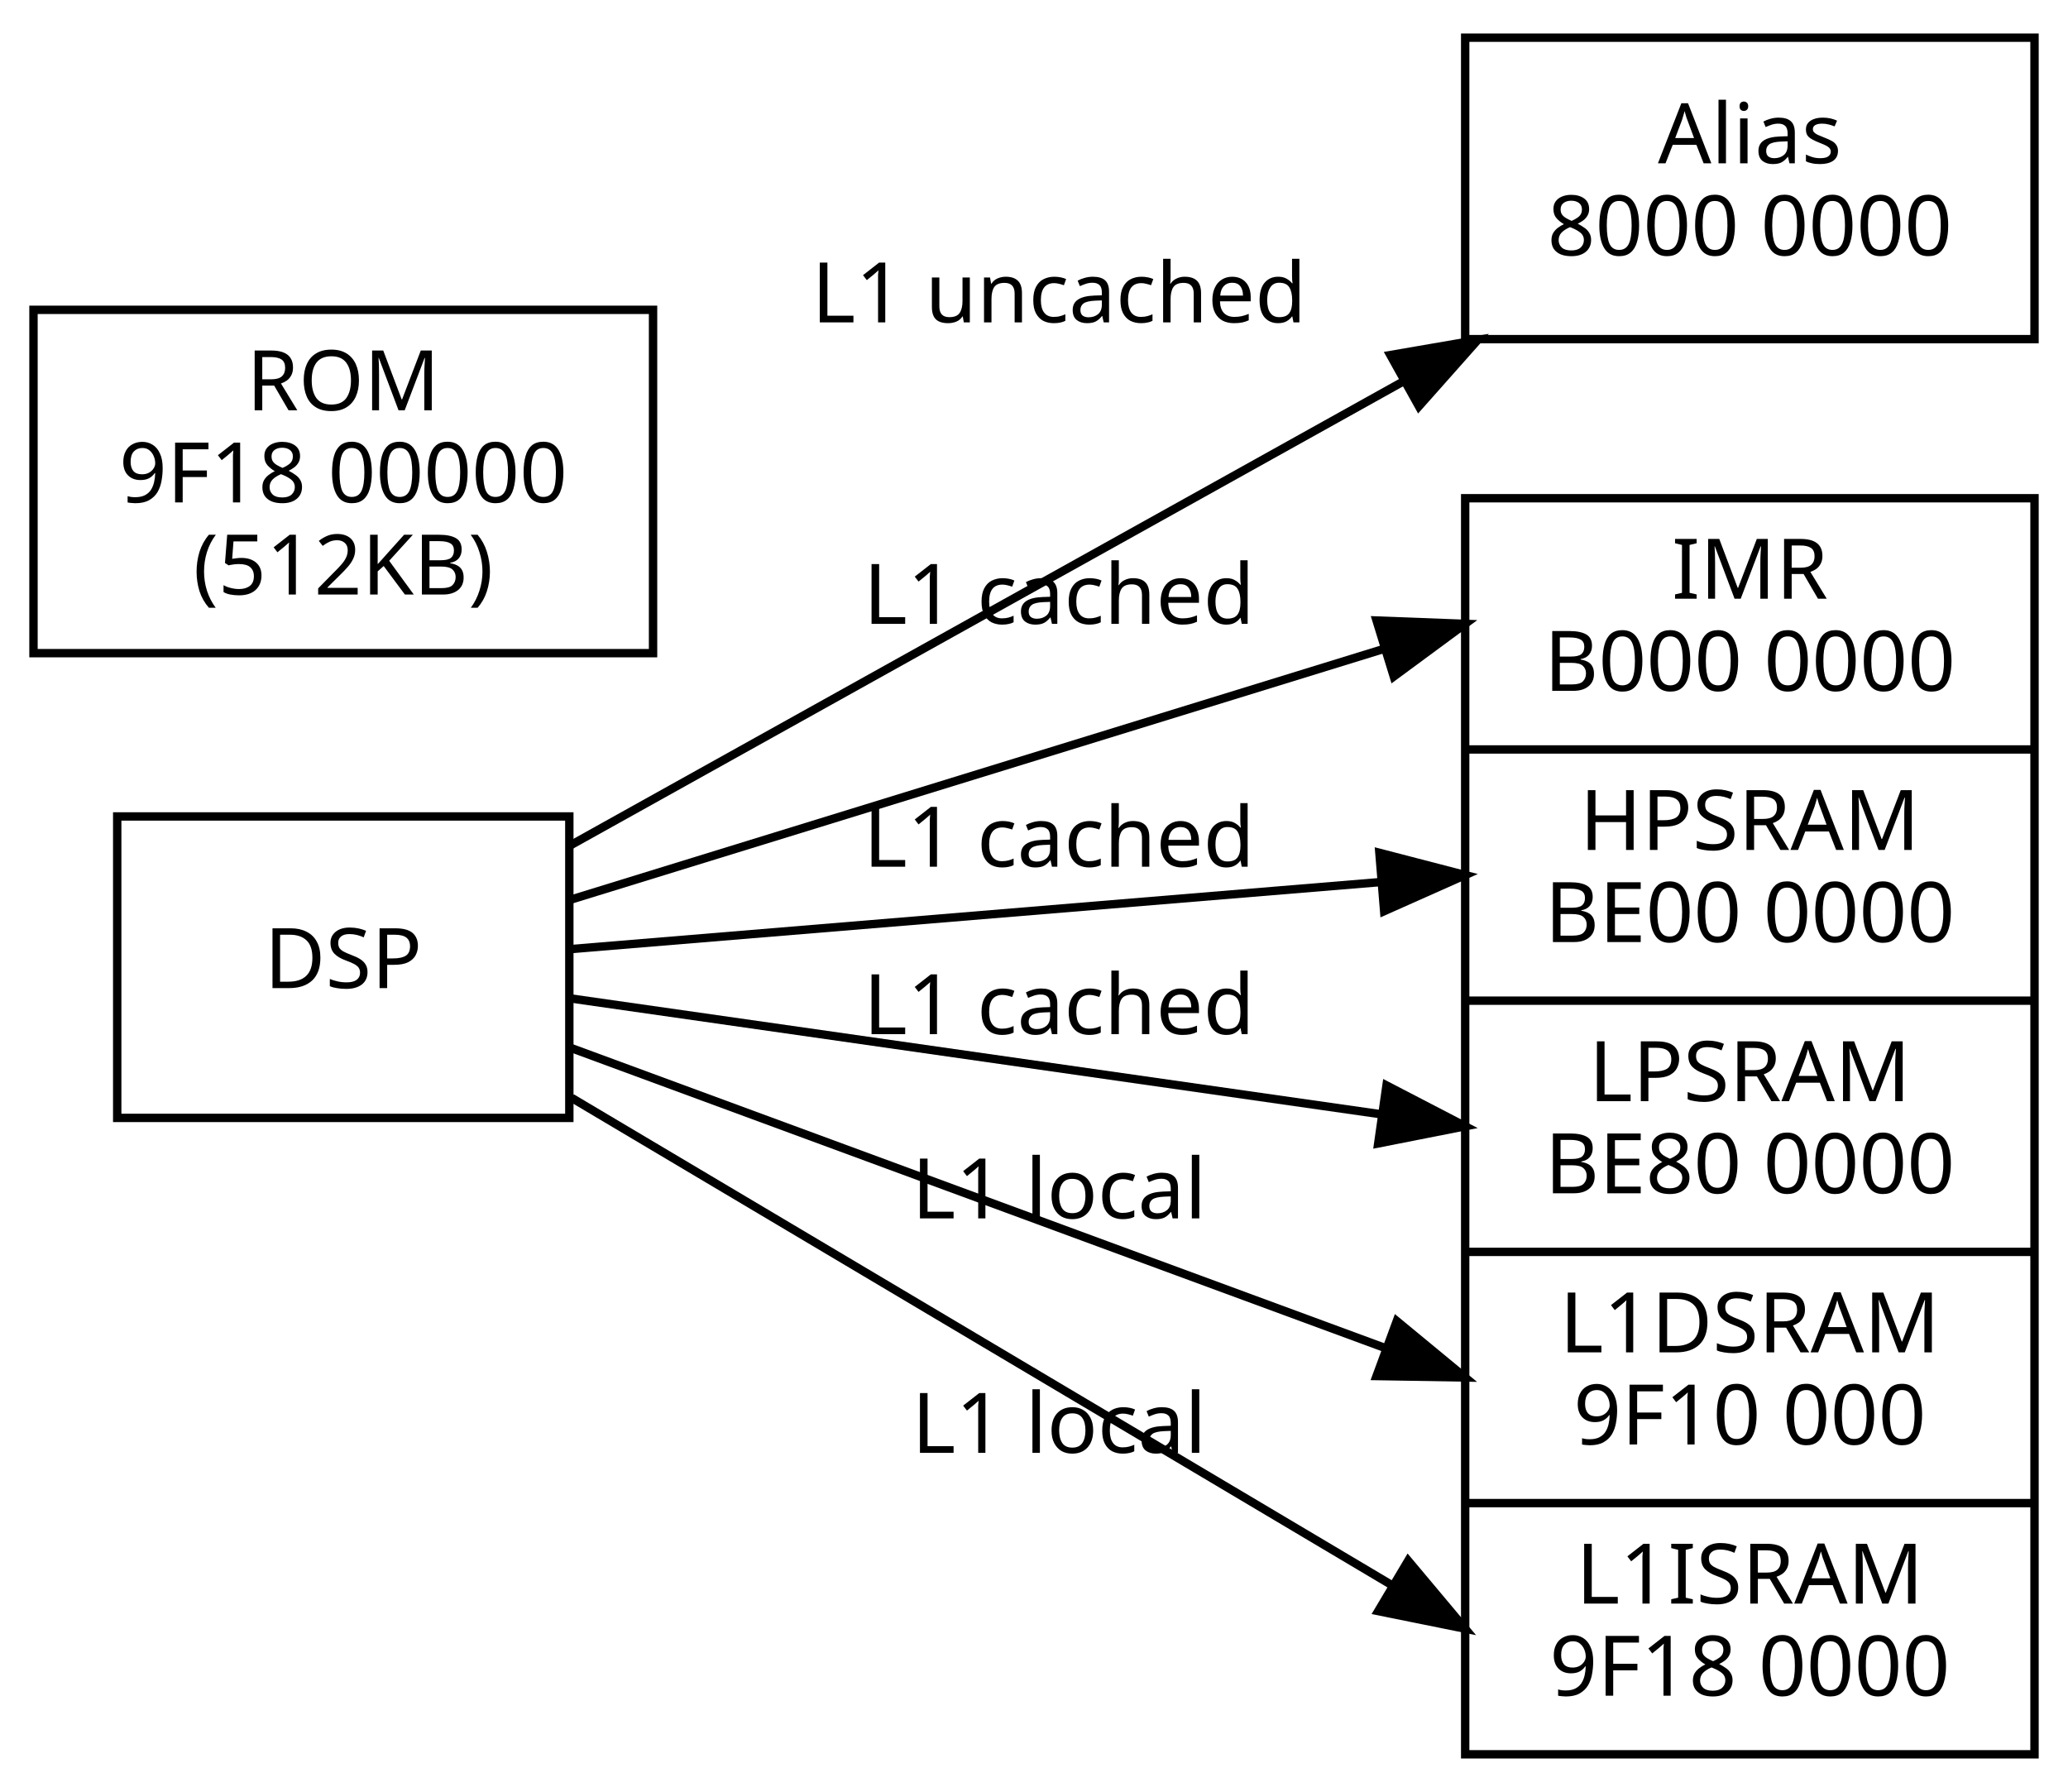
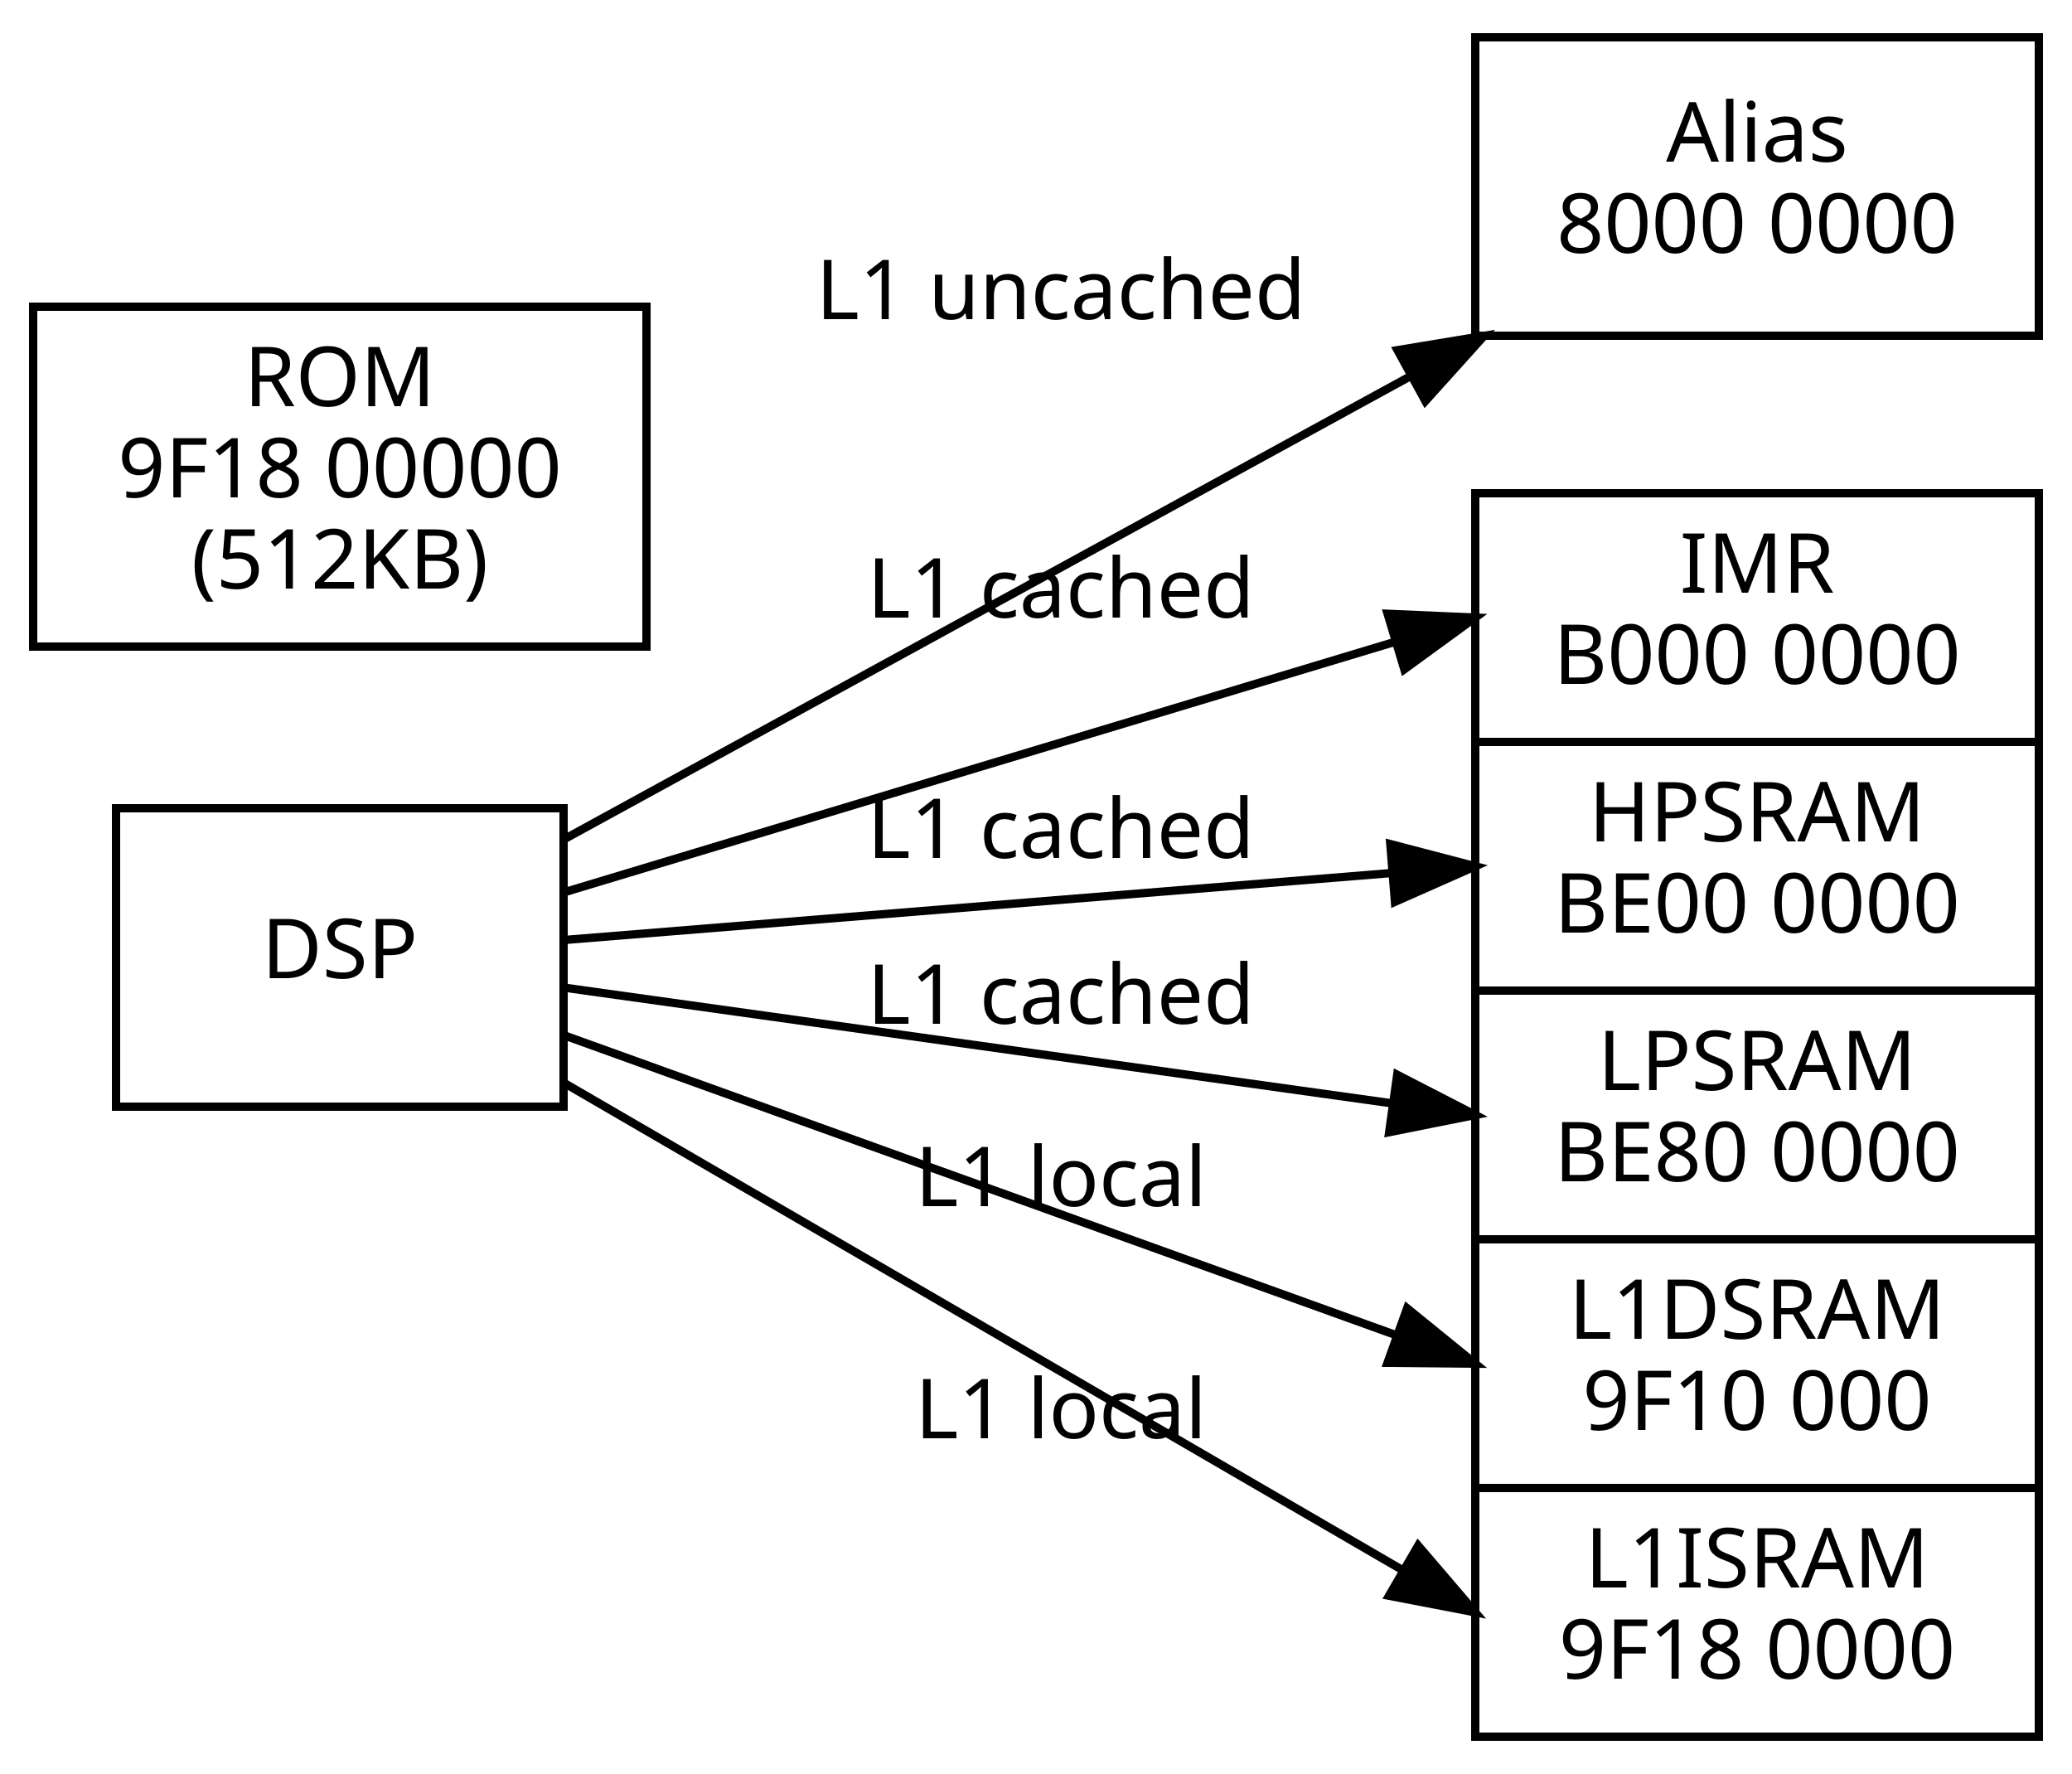
- <svg xmlns="http://www.w3.org/2000/svg" width="247pt" height="214pt" viewBox="0.00 0.00 247.00 214.00">
+ <svg xmlns="http://www.w3.org/2000/svg" width="250pt" height="214pt" viewBox="0.00 0.00 250.00 214.00">
  <g id="graph0" class="graph" transform="scale(1 1) rotate(0) translate(4 210)">
-     <polygon fill="white" stroke="transparent" points="-4,4 -4,-210 243,-210 243,4 -4,4" />
+     <polygon fill="white" stroke="transparent" points="-4,4 -4,-210 246,-210 246,4 -4,4" />
    <g id="node1" class="node">
      <polygon fill="none" stroke="black" points="10,-76.5 10,-112.5 64,-112.5 64,-76.5 10,-76.5" />
      <text text-anchor="middle" x="37" y="-92" font-family="verdana" font-size="10.00">DSP</text>
    </g>
    <g id="node3" class="node">
-       <polygon fill="none" stroke="black" points="171,-169.5 171,-205.5 239,-205.5 239,-169.5 171,-169.5" />
-       <text text-anchor="middle" x="205" y="-190.5" font-family="verdana" font-size="10.00">Alias</text>
-       <text text-anchor="middle" x="205" y="-179.5" font-family="verdana" font-size="10.00">8000 0000</text>
+       <polygon fill="none" stroke="black" points="174,-169.5 174,-205.5 242,-205.5 242,-169.5 174,-169.5" />
+       <text text-anchor="middle" x="208" y="-190.5" font-family="verdana" font-size="10.00">Alias</text>
+       <text text-anchor="middle" x="208" y="-179.5" font-family="verdana" font-size="10.00">8000 0000</text>
    </g>
    <g id="edge1" class="edge">
-       <path fill="none" stroke="black" d="M64.09,-109.03C90.73,-123.86 132.47,-147.11 163.61,-164.45" />
-       <polygon fill="black" stroke="black" points="162.06,-167.6 172.5,-169.4 165.47,-161.48 162.06,-167.6" />
-       <text text-anchor="middle" x="122.5" y="-171.5" font-family="verdana" font-size="10.00">L1 uncached</text>
+       <path fill="none" stroke="black" d="M64.19,-108.83C91.32,-123.67 134.12,-147.08 165.98,-164.51" />
+       <polygon fill="black" stroke="black" points="164.62,-167.76 175.07,-169.49 167.98,-161.62 164.62,-167.76" />
+       <text text-anchor="middle" x="124" y="-171.5" font-family="verdana" font-size="10.00">L1 uncached</text>
    </g>
    <g id="node4" class="node">
-       <polygon fill="none" stroke="black" points="171,-0.5 171,-150.5 239,-150.5 239,-0.5 171,-0.5" />
-       <text text-anchor="middle" x="205" y="-138.5" font-family="verdana" font-size="10.00">IMR</text>
-       <text text-anchor="middle" x="205" y="-127.5" font-family="verdana" font-size="10.00">B000 0000</text>
-       <polyline fill="none" stroke="black" points="171,-120.5 239,-120.5 " />
-       <text text-anchor="middle" x="205" y="-108.5" font-family="verdana" font-size="10.00">HPSRAM</text>
-       <text text-anchor="middle" x="205" y="-97.5" font-family="verdana" font-size="10.00">BE00 0000</text>
-       <polyline fill="none" stroke="black" points="171,-90.5 239,-90.5 " />
-       <text text-anchor="middle" x="205" y="-78.5" font-family="verdana" font-size="10.00">LPSRAM</text>
-       <text text-anchor="middle" x="205" y="-67.5" font-family="verdana" font-size="10.00">BE80 0000</text>
-       <polyline fill="none" stroke="black" points="171,-60.5 239,-60.5 " />
-       <text text-anchor="middle" x="205" y="-48.5" font-family="verdana" font-size="10.00">L1DSRAM</text>
-       <text text-anchor="middle" x="205" y="-37.5" font-family="verdana" font-size="10.00">9F10 000</text>
-       <polyline fill="none" stroke="black" points="171,-30.5 239,-30.5 " />
-       <text text-anchor="middle" x="205" y="-18.5" font-family="verdana" font-size="10.00">L1ISRAM</text>
-       <text text-anchor="middle" x="205" y="-7.5" font-family="verdana" font-size="10.00">9F18 0000</text>
+       <polygon fill="none" stroke="black" points="174,-0.5 174,-150.5 242,-150.5 242,-0.5 174,-0.5" />
+       <text text-anchor="middle" x="208" y="-138.5" font-family="verdana" font-size="10.00">IMR</text>
+       <text text-anchor="middle" x="208" y="-127.5" font-family="verdana" font-size="10.00">B000 0000</text>
+       <polyline fill="none" stroke="black" points="174,-120.5 242,-120.5 " />
+       <text text-anchor="middle" x="208" y="-108.5" font-family="verdana" font-size="10.00">HPSRAM</text>
+       <text text-anchor="middle" x="208" y="-97.5" font-family="verdana" font-size="10.00">BE00 0000</text>
+       <polyline fill="none" stroke="black" points="174,-90.5 242,-90.5 " />
+       <text text-anchor="middle" x="208" y="-78.5" font-family="verdana" font-size="10.00">LPSRAM</text>
+       <text text-anchor="middle" x="208" y="-67.5" font-family="verdana" font-size="10.00">BE80 0000</text>
+       <polyline fill="none" stroke="black" points="174,-60.5 242,-60.5 " />
+       <text text-anchor="middle" x="208" y="-48.5" font-family="verdana" font-size="10.00">L1DSRAM</text>
+       <text text-anchor="middle" x="208" y="-37.5" font-family="verdana" font-size="10.00">9F10 000</text>
+       <polyline fill="none" stroke="black" points="174,-30.5 242,-30.5 " />
+       <text text-anchor="middle" x="208" y="-18.5" font-family="verdana" font-size="10.00">L1ISRAM</text>
+       <text text-anchor="middle" x="208" y="-7.5" font-family="verdana" font-size="10.00">9F18 0000</text>
    </g>
    <g id="edge2" class="edge">
-       <path fill="none" stroke="black" d="M64.28,-102.6C94.1,-111.8 141.22,-126.32 161.36,-132.53" />
-       <polygon fill="black" stroke="black" points="160.41,-135.9 171,-135.5 162.47,-129.21 160.41,-135.9" />
-       <text text-anchor="middle" x="122.5" y="-135.5" font-family="verdana" font-size="10.00">L1 cached</text>
+       <path fill="none" stroke="black" d="M64.22,-102.41C94.79,-111.62 143.74,-126.38 164.36,-132.59" />
+       <polygon fill="black" stroke="black" points="163.42,-135.96 174,-135.5 165.44,-129.26 163.42,-135.96" />
+       <text text-anchor="middle" x="124" y="-135.5" font-family="verdana" font-size="10.00">L1 cached</text>
    </g>
    <g id="edge3" class="edge">
-       <path fill="none" stroke="black" d="M64.28,-96.67C93.8,-99.12 140.27,-102.96 160.74,-104.65" />
-       <polygon fill="black" stroke="black" points="160.75,-108.16 171,-105.5 161.32,-101.19 160.75,-108.16" />
-       <text text-anchor="middle" x="122.5" y="-106.5" font-family="verdana" font-size="10.00">L1 cached</text>
+       <path fill="none" stroke="black" d="M64.22,-96.62C94.48,-99.07 142.76,-102.97 163.72,-104.67" />
+       <polygon fill="black" stroke="black" points="163.75,-108.18 174,-105.5 164.31,-101.21 163.75,-108.18" />
+       <text text-anchor="middle" x="124" y="-106.5" font-family="verdana" font-size="10.00">L1 cached</text>
    </g>
    <g id="edge4" class="edge">
-       <path fill="none" stroke="black" d="M64.28,-90.75C93.95,-86.51 140.75,-79.82 161.05,-76.92" />
-       <polygon fill="black" stroke="black" points="161.6,-80.38 171,-75.5 160.61,-73.45 161.6,-80.38" />
-       <text text-anchor="middle" x="122.5" y="-86.5" font-family="verdana" font-size="10.00">L1 cached</text>
+       <path fill="none" stroke="black" d="M64.22,-90.84C94.63,-86.59 143.25,-79.8 164.04,-76.89" />
+       <polygon fill="black" stroke="black" points="164.58,-80.35 174,-75.5 163.61,-73.42 164.58,-80.35" />
+       <text text-anchor="middle" x="124" y="-86.5" font-family="verdana" font-size="10.00">L1 cached</text>
    </g>
    <g id="edge5" class="edge">
-       <path fill="none" stroke="black" d="M64.28,-84.82C94.1,-73.83 141.22,-56.47 161.36,-49.05" />
-       <polygon fill="black" stroke="black" points="162.83,-52.24 171,-45.5 160.41,-45.67 162.83,-52.24" />
-       <text text-anchor="middle" x="122.5" y="-64.5" font-family="verdana" font-size="10.00">L1 local</text>
+       <path fill="none" stroke="black" d="M64.22,-85.05C94.79,-74.04 143.74,-56.4 164.36,-48.97" />
+       <polygon fill="black" stroke="black" points="165.78,-52.18 174,-45.5 163.41,-45.6 165.78,-52.18" />
+       <text text-anchor="middle" x="124" y="-64.5" font-family="verdana" font-size="10.00">L1 local</text>
    </g>
    <g id="edge6" class="edge">
-       <path fill="none" stroke="black" d="M64.28,-78.89C94.56,-60.91 142.66,-32.33 162.26,-20.69" />
-       <polygon fill="black" stroke="black" points="164.19,-23.62 171,-15.5 160.61,-17.6 164.19,-23.62" />
-       <text text-anchor="middle" x="122.5" y="-36.5" font-family="verdana" font-size="10.00">L1 local</text>
+       <path fill="none" stroke="black" d="M64.22,-79.27C95.25,-61.24 145.23,-32.21 165.27,-20.57" />
+       <polygon fill="black" stroke="black" points="167.11,-23.55 174,-15.5 163.59,-17.5 167.11,-23.55" />
+       <text text-anchor="middle" x="124" y="-36.5" font-family="verdana" font-size="10.00">L1 local</text>
    </g>
    <g id="node2" class="node">
      <polygon fill="none" stroke="black" points="0,-132 0,-173 74,-173 74,-132 0,-132" />
      <text text-anchor="middle" x="37" y="-161" font-family="verdana" font-size="10.00">ROM</text>
      <text text-anchor="middle" x="37" y="-150" font-family="verdana" font-size="10.00">9F18 00000</text>
      <text text-anchor="middle" x="37" y="-139" font-family="verdana" font-size="10.00">(512KB)</text>
    </g>
  </g>
</svg>
